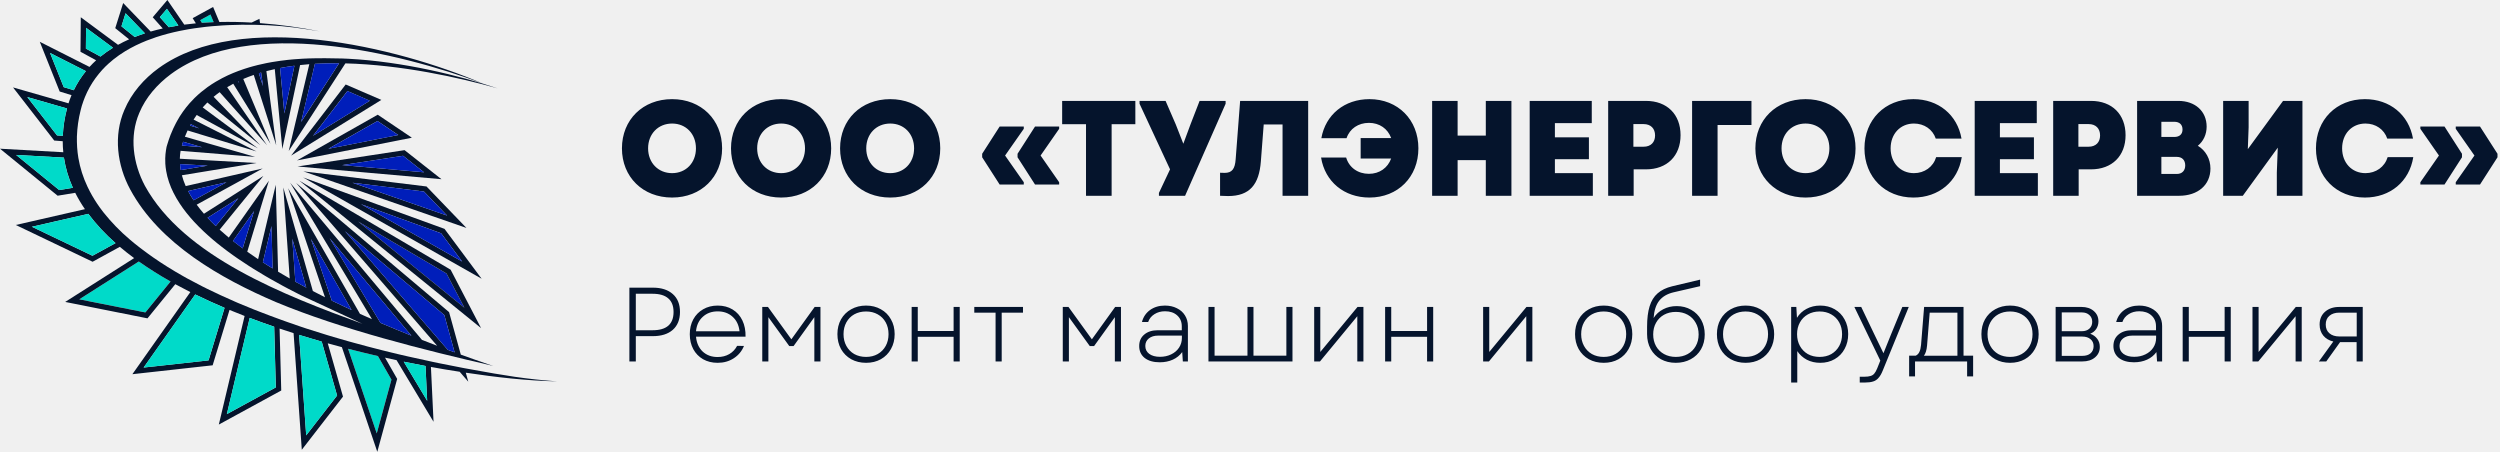
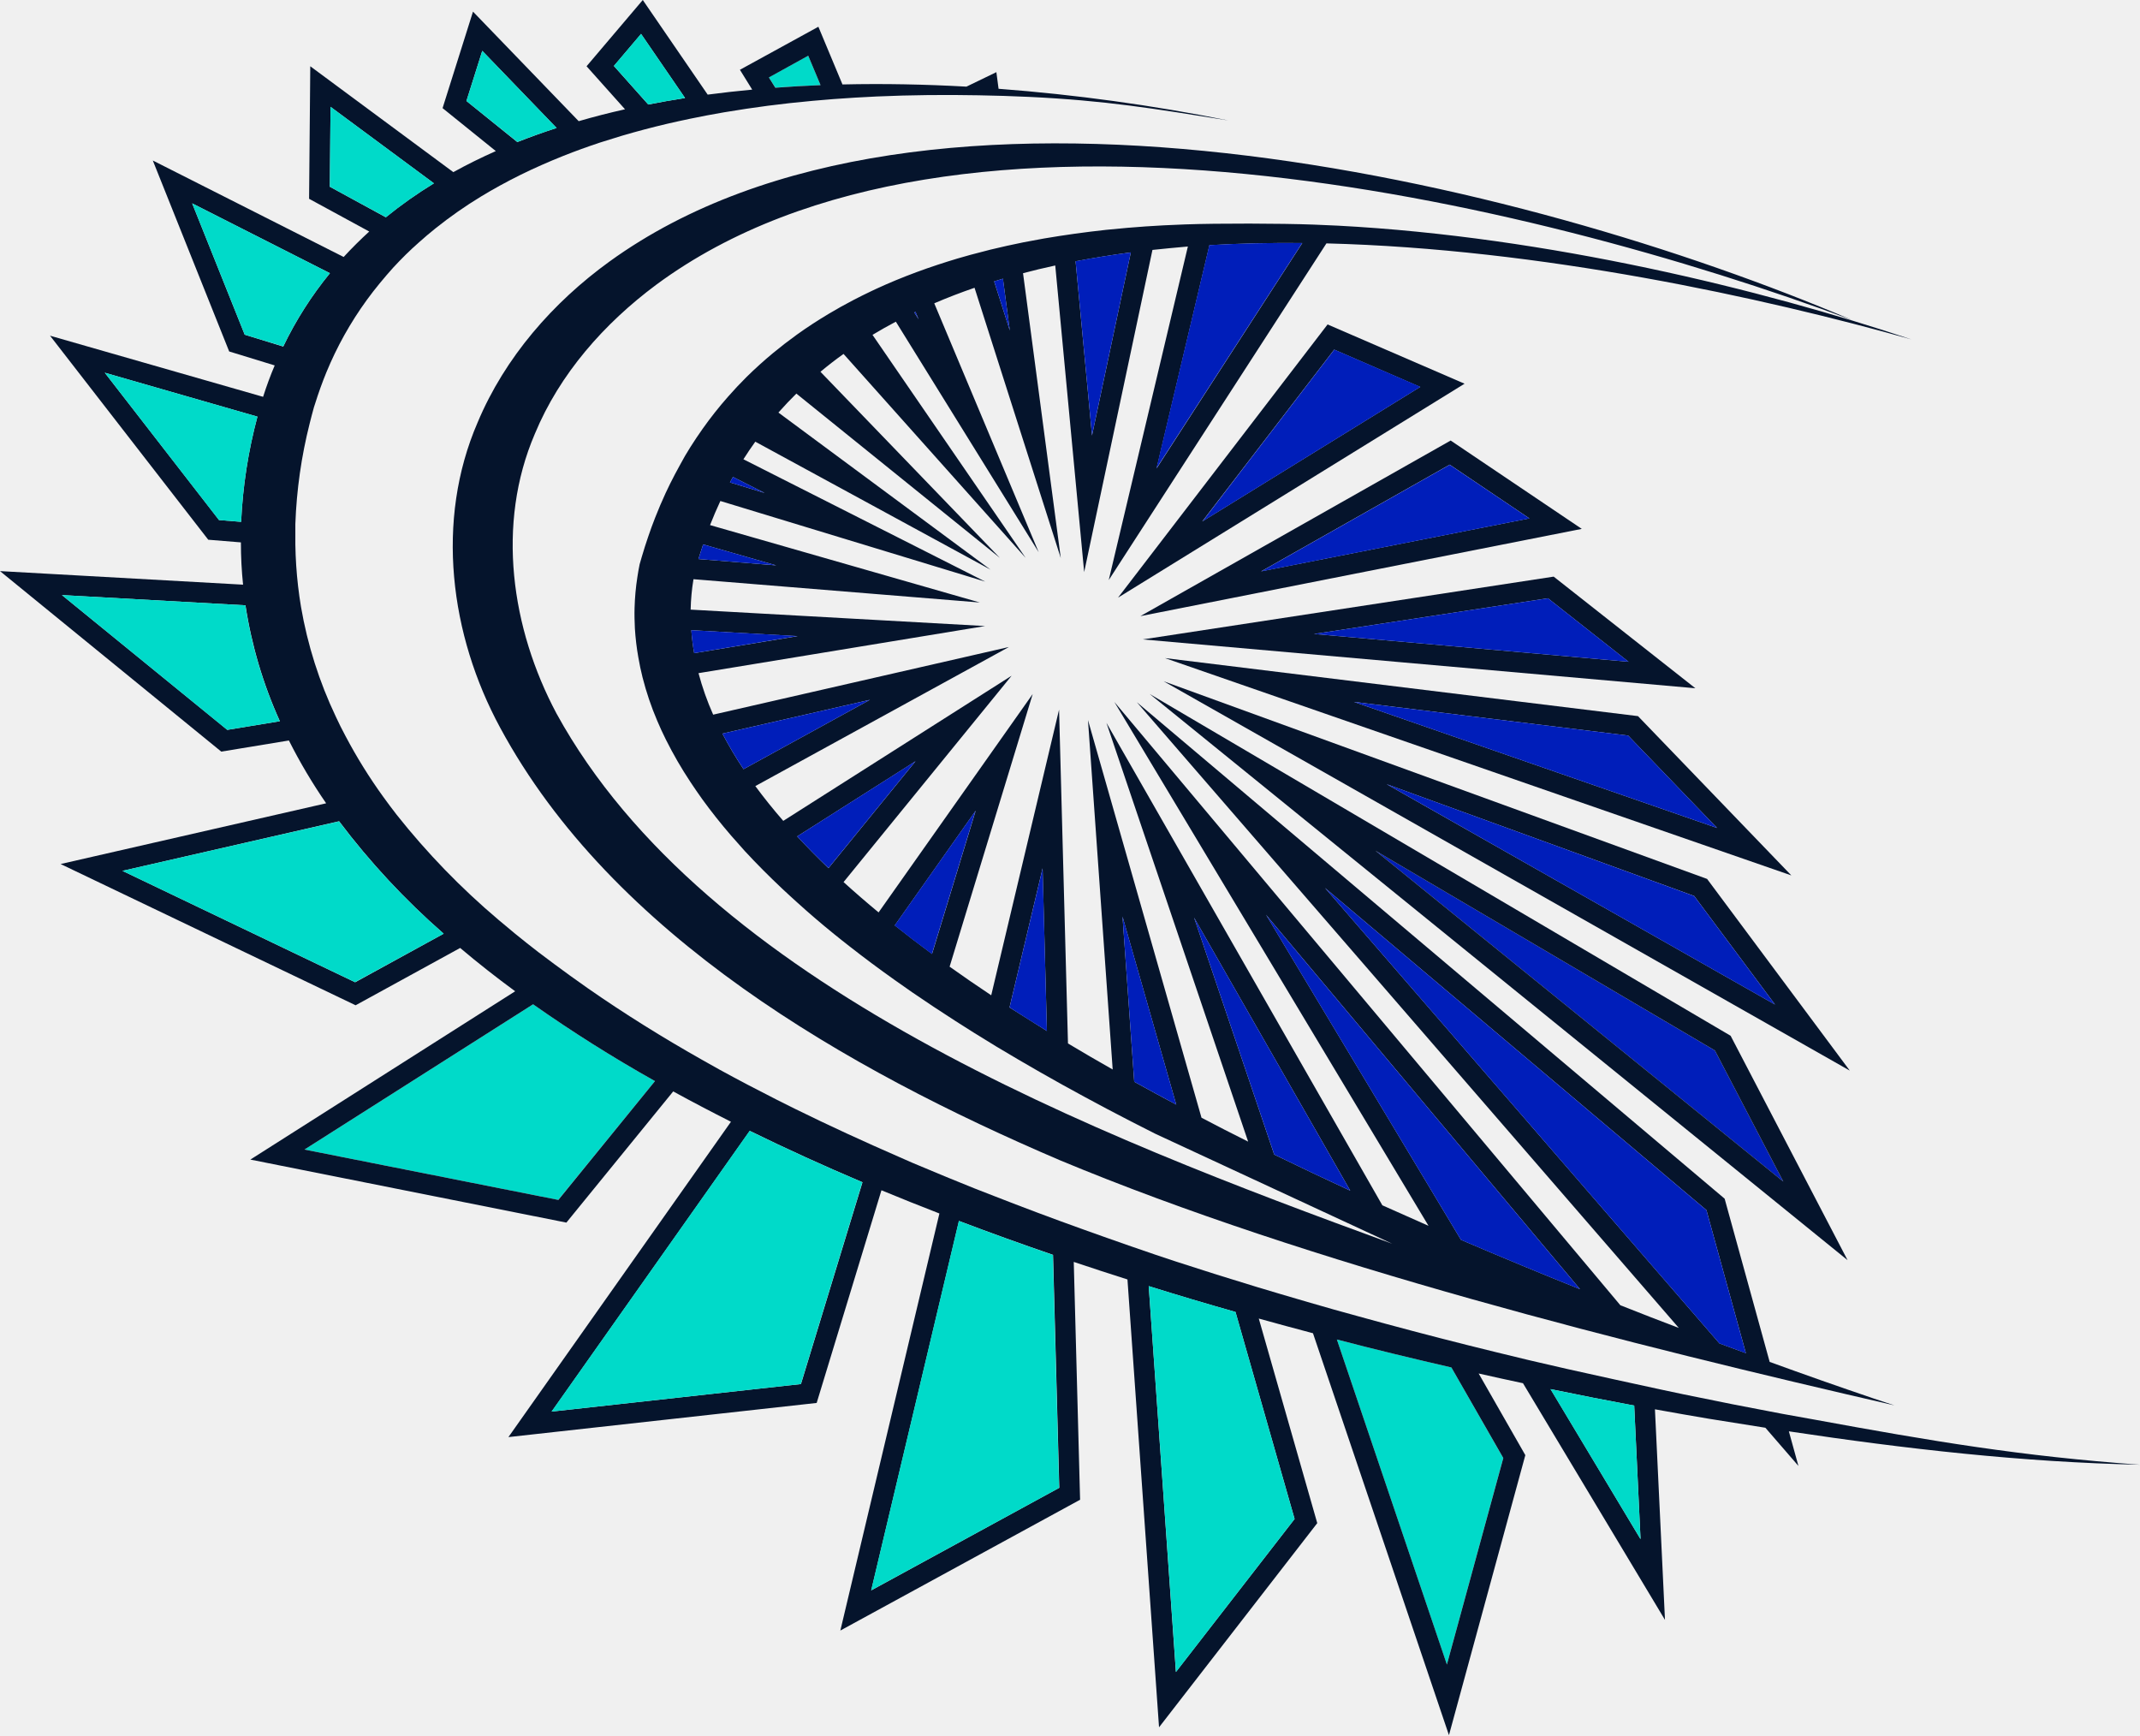
- <svg xmlns="http://www.w3.org/2000/svg" width="332" height="60" viewBox="0 0 332 60" fill="none">
-   <g clip-path="url(#clip0_8_144)">
+ <svg xmlns="http://www.w3.org/2000/svg" width="74" height="60" viewBox="0 0 74 60" fill="none">
+   <g clip-path="url(#clip0_208_912)">
    <path d="M46.227 46.318L50.032 57.558L51.981 50.417L50.188 47.285C48.907 46.99 47.582 46.669 46.227 46.318Z" fill="#00DAC9" />
    <path d="M10.529 39.75L19.302 41.492L22.648 37.383C21.198 36.57 19.792 35.683 18.434 34.727L10.529 39.75Z" fill="#00DAC9" />
    <path d="M28.373 2.944L27.948 1.927L26.588 2.674L26.81 3.028C27.331 2.992 27.852 2.964 28.373 2.944Z" fill="#00DAC9" />
    <path d="M62.758 49.091L61.634 48.889C60.491 48.675 59.351 48.45 58.214 48.214C57.976 48.164 57.732 48.112 57.492 48.061C56.395 47.825 55.301 47.585 54.208 47.341L53.245 47.119L52.86 47.03C52.477 46.939 52.095 46.846 51.713 46.752L50.756 46.515C49.487 46.197 48.224 45.863 46.966 45.515L46.133 45.285C45.519 45.111 44.907 44.933 44.297 44.752C44.026 44.672 43.756 44.593 43.486 44.51C42.544 44.225 41.605 43.93 40.671 43.625C40.426 43.545 40.182 43.463 39.938 43.381C39.33 43.174 38.723 42.963 38.118 42.748L37.398 42.491C36.384 42.127 35.375 41.749 34.372 41.356L33.701 41.095C33.05 40.834 32.402 40.568 31.756 40.294C31.683 40.263 31.61 40.233 31.536 40.202L31.102 40.011C29.884 39.48 28.674 38.925 27.48 38.337C27.265 38.231 27.05 38.123 26.836 38.015C26.184 37.685 25.538 37.346 24.898 36.996C24.687 36.88 24.477 36.762 24.268 36.642C22.916 35.878 21.596 35.057 20.322 34.17C20.113 34.024 19.904 33.876 19.698 33.726C19.341 33.467 18.984 33.203 18.627 32.932C18.352 32.72 18.082 32.506 17.817 32.29C17.62 32.128 17.425 31.965 17.232 31.802C15.943 30.712 14.766 29.497 13.719 28.176C13.56 27.971 13.404 27.764 13.254 27.555C12.769 26.884 12.332 26.181 11.946 25.449C11.827 25.231 11.72 25.009 11.615 24.786C11.04 23.578 10.634 22.299 10.408 20.982C10.368 20.746 10.335 20.507 10.307 20.267C10.252 19.794 10.221 19.314 10.213 18.827C10.213 18.591 10.213 18.355 10.213 18.118C10.255 16.944 10.421 15.776 10.71 14.636C10.757 14.449 10.805 14.263 10.858 14.074C10.871 14.033 10.885 13.994 10.897 13.956C11.013 13.584 11.143 13.224 11.286 12.874C11.378 12.652 11.475 12.435 11.577 12.222C11.995 11.357 12.515 10.544 13.127 9.801C13.283 9.612 13.44 9.427 13.602 9.248C13.88 8.948 14.173 8.657 14.478 8.389C14.666 8.221 14.859 8.056 15.058 7.897C15.558 7.497 16.083 7.13 16.63 6.797C16.849 6.664 17.074 6.534 17.301 6.41C17.765 6.155 18.245 5.919 18.74 5.701C18.985 5.593 19.233 5.488 19.485 5.388C19.896 5.225 20.316 5.073 20.743 4.931C20.994 4.853 21.248 4.774 21.503 4.695C22.016 4.544 22.537 4.406 23.067 4.281C23.33 4.219 23.596 4.163 23.864 4.106C24.25 4.026 24.641 3.951 25.035 3.884C25.294 3.84 25.554 3.799 25.814 3.76C26.309 3.686 26.807 3.621 27.309 3.566C27.571 3.538 27.834 3.512 28.098 3.487C28.585 3.442 29.073 3.405 29.563 3.376C29.815 3.361 30.067 3.348 30.319 3.336C31.497 3.284 32.674 3.273 33.835 3.295C34.421 3.305 35.001 3.323 35.577 3.35C38.228 3.476 39.857 3.748 42.478 4.165C39.854 3.638 37.199 3.272 34.53 3.07L34.454 2.495L33.419 2.996C32.01 2.917 30.565 2.887 29.132 2.92L28.299 0.925L25.586 2.413L26.011 3.099C25.495 3.147 24.981 3.205 24.471 3.272L22.227 0L20.283 2.291L21.613 3.779C21.071 3.9 20.537 4.037 20.011 4.19L16.356 0.402L15.304 3.739L17.145 5.224C16.64 5.448 16.15 5.69 15.675 5.952L10.729 2.291L10.688 6.874L12.768 8.006C12.46 8.287 12.165 8.58 11.883 8.886L5.284 5.55L7.925 12.153L9.499 12.636C9.351 12.983 9.217 13.346 9.098 13.722L1.73 11.608L7.201 18.663L8.33 18.755C8.33 19.249 8.355 19.737 8.405 20.217L0 19.748L7.652 25.99L9.99 25.605C10.369 26.358 10.799 27.083 11.278 27.777L2.096 29.877L12.297 34.761L15.912 32.779C16.518 33.292 17.152 33.791 17.814 34.277L8.657 40.097L19.585 42.276L23.279 37.74C23.933 38.098 24.599 38.447 25.276 38.789L17.581 49.693L28.24 48.512L30.48 41.158C31.144 41.433 31.812 41.701 32.484 41.961L29.059 56.382L37.349 51.859L37.13 43.635C37.75 43.844 38.369 44.046 38.987 44.242L40.079 59.728L45.55 52.668L43.528 45.594C44.157 45.769 44.782 45.938 45.402 46.102L50.104 60L52.745 50.317L51.131 47.494C51.651 47.612 52.162 47.723 52.664 47.83L57.574 56.014L57.227 48.732C57.874 48.85 58.494 48.958 59.082 49.057C59.736 49.163 60.391 49.267 61.046 49.37L62.188 50.689L61.858 49.494C65.882 50.099 69.933 50.563 74 50.648C69.889 50.355 66.811 49.834 62.758 49.091ZM27.948 1.927L28.374 2.944C27.852 2.964 27.331 2.994 26.81 3.033L26.588 2.678L27.948 1.927ZM21.228 2.281L22.168 1.173L23.689 3.39C23.261 3.456 22.837 3.531 22.417 3.615L21.228 2.281ZM16.129 3.492L16.676 1.758L19.247 4.425C18.784 4.575 18.332 4.738 17.889 4.913L16.129 3.492ZM11.405 6.457L11.43 3.694L15.005 6.339C14.425 6.693 13.868 7.085 13.34 7.513L11.405 6.457ZM8.462 11.573L6.645 7.032L11.408 9.447C10.771 10.227 10.229 11.078 9.794 11.984L8.462 11.573ZM8.343 18.045L7.575 17.983L3.623 12.888L8.902 14.407C8.584 15.596 8.395 16.816 8.338 18.045H8.343ZM7.86 25.238L2.141 20.577L8.489 20.931C8.701 22.315 9.101 23.663 9.678 24.939L7.86 25.238ZM12.281 33.966L4.234 30.113L11.726 28.398C12.793 29.814 14.005 31.117 15.342 32.286L12.281 33.966ZM19.307 41.492L10.529 39.75L18.434 34.727C19.793 35.683 21.199 36.57 22.649 37.383L19.307 41.492ZM27.697 47.859L19.076 48.811L25.927 39.104C27.197 39.726 28.5 40.319 29.825 40.881L27.697 47.859ZM30.127 54.993L33.161 42.218C34.24 42.628 35.327 43.019 36.414 43.391L36.63 51.446L30.127 54.993ZM44.767 52.524L40.662 57.816L39.722 44.472C40.728 44.787 41.729 45.085 42.723 45.366L44.767 52.524ZM51.983 50.417L50.033 57.558L46.228 46.318C47.584 46.672 48.908 46.99 50.188 47.285L51.983 50.417ZM53.618 48.034C54.628 48.243 55.595 48.432 56.51 48.603L56.729 53.222L53.618 48.034Z" fill="#05142C" />
    <path d="M39.722 44.472L40.664 57.816L44.765 52.524L42.723 45.366C41.728 45.083 40.728 44.785 39.722 44.472Z" fill="#00DAC9" />
    <path d="M53.613 48.034L56.729 53.222L56.51 48.603C55.59 48.432 54.623 48.243 53.613 48.034Z" fill="#00DAC9" />
    <path d="M11.408 9.447L6.645 7.032L8.462 11.573L9.794 11.978C10.23 11.074 10.771 10.225 11.408 9.447Z" fill="#00DAC9" />
    <path d="M2.141 20.577L7.855 25.238L9.674 24.939C9.096 23.663 8.696 22.315 8.484 20.931L2.141 20.577Z" fill="#00DAC9" />
    <path d="M15.005 6.339L11.43 3.694L11.405 6.457L13.346 7.513C13.872 7.085 14.427 6.693 15.005 6.339Z" fill="#00DAC9" />
    <path d="M3.623 12.888L7.57 17.983L8.338 18.045C8.395 16.816 8.584 15.596 8.902 14.407L3.623 12.888Z" fill="#00DAC9" />
-     <path d="M19.247 4.425L16.676 1.758L16.129 3.492L17.889 4.909C18.332 4.735 18.784 4.574 19.247 4.425Z" fill="#00DAC9" />
-     <path d="M33.156 42.218L30.122 54.993L36.624 51.45L36.409 43.395C35.322 43.019 34.235 42.63 33.156 42.218Z" fill="#00DAC9" />
+     <path d="M19.248 4.425L16.677 1.758L16.129 3.492L17.89 4.909C18.332 4.735 18.785 4.574 19.248 4.425Z" fill="#00DAC9" />
+     <path d="M33.156 42.218L30.123 54.993L36.624 51.45L36.409 43.395C35.322 43.019 34.235 42.63 33.156 42.218Z" fill="#00DAC9" />
    <path d="M11.724 28.402L4.234 30.113L12.276 33.962L15.342 32.286C14.004 31.118 12.792 29.817 11.724 28.402Z" fill="#00DAC9" />
    <path d="M23.688 3.388L22.167 1.17L21.227 2.279L22.416 3.612C22.837 3.53 23.261 3.455 23.688 3.388Z" fill="#00DAC9" />
-     <path d="M19.072 48.811L27.693 47.859L29.819 40.881C28.494 40.319 27.191 39.726 25.921 39.104L19.072 48.811Z" fill="#00DAC9" />
-     <path d="M61.666 40.86L59.299 36.325L47.562 29.416L61.666 40.86Z" fill="#001EBA" />
-     <path d="M45.907 11.219L38.66 20.666L50.643 13.268L45.907 11.219ZM46.135 12.09L49.108 13.38L41.574 18.03L46.135 12.09Z" fill="#05142C" />
-     <path d="M50.163 15.233L39.433 21.305L54.697 18.288L50.163 15.233ZM50.13 16.067L52.885 17.925L43.609 19.756L50.13 16.067Z" fill="#05142C" />
-     <path d="M53.725 19.939L39.515 22.11L58.625 23.799L53.725 19.939ZM53.526 20.687L56.314 22.883L45.438 21.922L53.526 20.687Z" fill="#05142C" />
+     <path d="M19.071 48.811L27.692 47.859L29.819 40.881C28.494 40.319 27.191 39.726 25.92 39.104L19.071 48.811Z" fill="#00DAC9" />
+     <path d="M61.666 40.86L59.3 36.325L47.562 29.416L61.666 40.86Z" fill="#001EBA" />
+     <path d="M45.907 11.219L38.661 20.666L50.644 13.268L45.907 11.219ZM46.135 12.09L49.109 13.38L41.574 18.03L46.135 12.09Z" fill="#05142C" />
+     <path d="M50.163 15.233L39.434 21.305L54.697 18.288L50.163 15.233ZM50.13 16.067L52.886 17.925L43.609 19.756L50.13 16.067Z" fill="#05142C" />
+     <path d="M53.725 19.939L39.516 22.11L58.625 23.799L53.725 19.939ZM53.527 20.687L56.314 22.883L45.438 21.922L53.527 20.687Z" fill="#05142C" />
    <path d="M61.944 30.271L56.641 24.763L40.284 22.756L61.944 30.271ZM59.375 28.63L46.816 24.27L56.301 25.435L59.375 28.63Z" fill="#05142C" />
-     <path d="M59.029 30.392L40.238 23.558L63.963 37.02L59.029 30.392ZM58.583 30.982L61.379 34.736L47.949 27.116L58.583 30.982Z" fill="#05142C" />
-     <path d="M63.887 43.575L59.844 35.816L39.758 23.999L63.887 43.575ZM61.666 40.859L47.562 29.416L59.299 36.324L61.666 40.859Z" fill="#05142C" />
-     <path d="M61.194 47.093L59.637 41.449L39.312 24.282L58.053 45.919C57.427 45.683 56.745 45.417 56.031 45.134L38.533 24.271L49.397 42.387C48.871 42.156 48.339 41.92 47.801 41.678L38.259 24.995L43.159 39.476C42.621 39.208 42.083 38.932 41.547 38.649L37.622 24.899L38.476 36.982C37.954 36.687 37.439 36.386 36.93 36.081L36.622 24.538L34.275 34.416C33.785 34.09 33.306 33.76 32.836 33.426L35.709 23.999L30.38 31.55C29.962 31.203 29.558 30.854 29.17 30.501L34.98 23.366L27.085 28.385C26.738 27.987 26.416 27.586 26.119 27.182L34.889 22.372L24.661 24.712C24.454 24.248 24.284 23.768 24.153 23.277L34.065 21.648L23.882 21.08C23.889 20.727 23.922 20.376 23.98 20.028L33.883 20.834L24.553 18.157C24.665 17.872 24.784 17.594 24.91 17.324L34.067 20.111L25.706 15.881C25.838 15.673 25.975 15.471 26.118 15.273L34.252 19.698L26.917 14.266C27.117 14.04 27.324 13.821 27.538 13.61L34.575 19.291L28.37 12.856C28.627 12.64 28.894 12.435 29.169 12.238L35.466 19.291L30.171 11.579C30.434 11.42 30.704 11.268 30.977 11.123L35.916 19.095L32.306 10.488C32.758 10.294 33.222 10.115 33.699 9.951L36.681 19.296L35.375 9.447C35.742 9.35 36.113 9.261 36.49 9.18L37.49 19.782L39.851 8.642C40.256 8.598 40.664 8.561 41.076 8.524L38.34 20.058L45.867 8.416C53.29 8.604 60.953 10.288 66.094 11.736C60.97 10.022 53.544 8.187 46.263 7.803C45.988 7.789 45.714 7.777 45.439 7.767C44.281 7.723 42.114 7.719 40.978 7.76C40.729 7.768 40.483 7.779 40.237 7.792C39.82 7.814 39.408 7.842 38.999 7.877C38.749 7.898 38.501 7.921 38.254 7.947C37.526 8.026 36.81 8.126 36.105 8.246C35.867 8.288 35.632 8.332 35.4 8.377C35.013 8.455 34.632 8.539 34.253 8.631C34.02 8.689 33.788 8.749 33.558 8.812C33.408 8.853 33.259 8.896 33.11 8.939C32.881 9.008 32.655 9.079 32.43 9.153C31.928 9.318 31.439 9.5 30.961 9.697C30.74 9.79 30.523 9.884 30.308 9.983C30.253 10.008 30.199 10.035 30.144 10.06C29.928 10.163 29.714 10.269 29.503 10.379C29.215 10.528 28.934 10.686 28.658 10.851C28.279 11.077 27.911 11.316 27.555 11.572C27.272 11.776 26.997 11.989 26.729 12.21C26.412 12.473 26.107 12.749 25.814 13.037C25.592 13.258 25.377 13.486 25.169 13.723C24.859 14.076 24.568 14.444 24.297 14.827C24.15 15.033 24.01 15.244 23.873 15.46C23.736 15.676 23.627 15.863 23.516 16.072C23.455 16.182 23.398 16.292 23.337 16.404C23.226 16.614 23.119 16.829 23.018 17.047C22.89 17.324 22.77 17.606 22.655 17.896C22.57 18.114 22.489 18.337 22.412 18.564C22.334 18.79 22.263 19.016 22.194 19.25C22.169 19.337 22.143 19.424 22.118 19.513C22.088 19.658 22.063 19.804 22.041 19.948C21.985 20.304 21.953 20.663 21.943 21.023C21.936 21.26 21.943 21.496 21.954 21.732C21.974 22.067 22.014 22.401 22.073 22.731C22.112 22.962 22.161 23.194 22.219 23.424C22.349 23.935 22.518 24.435 22.724 24.92C22.817 25.141 22.919 25.36 23.028 25.578C23.281 26.084 23.565 26.574 23.878 27.046C24.008 27.242 24.143 27.439 24.284 27.636C24.59 28.059 24.923 28.478 25.28 28.892C25.436 29.072 25.595 29.246 25.756 29.429C26.163 29.869 26.597 30.305 27.053 30.735C27.225 30.896 27.401 31.056 27.579 31.217C27.983 31.583 28.402 31.943 28.838 32.296C29.023 32.445 29.208 32.594 29.398 32.74C29.893 33.128 30.406 33.509 30.935 33.886C31.139 34.031 31.343 34.174 31.55 34.317C32.039 34.653 32.538 34.984 33.047 35.311C33.259 35.447 33.471 35.581 33.685 35.715C34.187 36.03 34.697 36.338 35.214 36.64C35.452 36.78 35.696 36.921 35.939 37.059C36.463 37.359 36.992 37.653 37.527 37.942C37.775 38.075 38.022 38.209 38.271 38.34C38.826 38.633 39.384 38.921 39.947 39.203L48.142 43.007C37.796 39.228 24.4 34.065 19.244 24.675C17.676 21.733 17.155 18.121 18.495 15.001C19.354 12.926 20.893 11.184 22.696 9.843C33.085 2.167 52.846 6.905 64.037 11.065C52.69 6.223 31.934 1.197 21.081 9.039C19.122 10.456 17.46 12.357 16.518 14.603C15.046 17.999 15.559 21.957 17.292 25.158C21.175 32.361 29.315 36.982 36.641 40.116C45.305 43.728 56.36 46.493 65.508 48.596L64.795 48.36C63.59 47.951 62.39 47.529 61.194 47.093ZM41.821 8.478C42.877 8.416 43.949 8.394 45.032 8.404L39.993 16.198L41.821 8.478ZM39.103 8.729L37.761 15.059L37.193 9.036C37.818 8.917 38.455 8.814 39.103 8.728V8.729ZM34.681 9.638L34.919 11.43L34.376 9.731C34.477 9.699 34.578 9.667 34.681 9.637V9.638ZM31.656 10.782L31.765 11.041L31.616 10.805L31.656 10.782ZM25.345 16.492L26.443 17.047L25.24 16.681C25.275 16.617 25.309 16.555 25.345 16.492ZM24.314 18.825L26.841 19.55L24.151 19.331C24.203 19.16 24.261 18.991 24.314 18.825ZM24.005 22.585C23.958 22.322 23.925 22.057 23.906 21.791L27.582 21.997L24.005 22.585ZM24.981 25.367L30.081 24.199L25.711 26.597C25.445 26.201 25.202 25.79 24.981 25.367ZM27.565 28.921L31.658 26.323L28.648 30.02C28.269 29.655 27.908 29.289 27.565 28.921ZM32.23 32.985C31.789 32.66 31.359 32.332 30.941 31.999L33.739 28.032L32.23 32.985ZM34.909 34.836L36.052 30.025L36.202 35.65C35.766 35.378 35.335 35.107 34.909 34.836ZM39.22 37.411L38.816 31.693L40.674 38.196C40.186 37.936 39.702 37.673 39.22 37.406V37.411ZM44.063 39.928L41.291 31.731L46.69 41.171C45.821 40.769 44.946 40.353 44.063 39.924V39.928ZM45.817 30.703L59.007 41.843L60.371 46.789L59.688 46.539L59.456 46.452L45.817 30.703ZM43.779 31.631L54.635 44.578C53.354 44.064 51.969 43.493 50.519 42.871L43.779 31.631Z" fill="#05142C" />
-     <path d="M58.583 30.984L47.95 27.116L61.379 34.738L58.583 30.984Z" fill="#001EBA" />
+     <path d="M59.03 30.392L40.239 23.558L63.964 37.02L59.03 30.392ZM58.584 30.982L61.38 34.736L47.949 27.116L58.584 30.982Z" fill="#05142C" />
+     <path d="M63.888 43.575L59.844 35.816L39.758 23.999L63.888 43.575ZM61.666 40.859L47.562 29.416L59.3 36.324L61.666 40.859Z" fill="#05142C" />
+     <path d="M61.194 47.093L59.637 41.449L39.312 24.282L58.053 45.919C57.427 45.683 56.745 45.417 56.031 45.134L38.533 24.271L49.397 42.387C48.872 42.156 48.34 41.92 47.801 41.678L38.26 24.995L43.16 39.476C42.621 39.208 42.084 38.932 41.547 38.649L37.622 24.899L38.476 36.982C37.954 36.687 37.439 36.386 36.93 36.081L36.622 24.538L34.276 34.416C33.785 34.09 33.306 33.76 32.837 33.426L35.71 23.999L30.381 31.55C29.962 31.203 29.558 30.854 29.17 30.501L34.981 23.366L27.085 28.385C26.739 27.987 26.417 27.586 26.119 27.182L34.889 22.372L24.661 24.712C24.454 24.248 24.285 23.768 24.154 23.277L34.065 21.648L23.882 21.08C23.89 20.727 23.922 20.376 23.98 20.028L33.883 20.834L24.553 18.157C24.665 17.872 24.784 17.594 24.91 17.324L34.067 20.111L25.707 15.881C25.839 15.673 25.976 15.471 26.118 15.273L34.252 19.698L26.917 14.266C27.117 14.04 27.324 13.821 27.538 13.61L34.575 19.291L28.371 12.856C28.628 12.64 28.894 12.435 29.169 12.238L35.466 19.291L30.171 11.579C30.434 11.42 30.704 11.268 30.978 11.123L35.917 19.095L32.306 10.488C32.758 10.294 33.222 10.115 33.699 9.951L36.681 19.296L35.376 9.447C35.742 9.35 36.113 9.261 36.49 9.18L37.49 19.782L39.851 8.642C40.256 8.598 40.664 8.561 41.076 8.524L38.34 20.058L45.867 8.416C53.29 8.604 60.954 10.288 66.094 11.736C60.97 10.022 53.544 8.187 46.264 7.803C45.988 7.789 45.714 7.777 45.439 7.767C44.281 7.723 42.115 7.719 40.978 7.76C40.729 7.768 40.483 7.779 40.237 7.792C39.821 7.814 39.408 7.842 38.999 7.877C38.749 7.898 38.501 7.921 38.254 7.947C37.526 8.026 36.81 8.126 36.105 8.246C35.867 8.288 35.632 8.332 35.4 8.377C35.014 8.455 34.632 8.539 34.254 8.631C34.02 8.689 33.789 8.749 33.558 8.812C33.408 8.853 33.259 8.896 33.111 8.939C32.881 9.008 32.655 9.079 32.43 9.153C31.928 9.318 31.439 9.5 30.962 9.697C30.74 9.79 30.523 9.884 30.309 9.983C30.253 10.008 30.199 10.035 30.145 10.06C29.928 10.163 29.714 10.269 29.503 10.379C29.216 10.528 28.934 10.686 28.658 10.851C28.28 11.077 27.911 11.316 27.555 11.572C27.272 11.776 26.997 11.989 26.729 12.21C26.412 12.473 26.107 12.749 25.814 13.037C25.592 13.258 25.377 13.486 25.17 13.723C24.859 14.076 24.568 14.444 24.297 14.827C24.151 15.033 24.01 15.244 23.873 15.46C23.737 15.676 23.627 15.863 23.517 16.072C23.455 16.182 23.398 16.292 23.337 16.404C23.227 16.614 23.119 16.829 23.018 17.047C22.89 17.324 22.77 17.606 22.656 17.896C22.57 18.114 22.489 18.337 22.412 18.564C22.334 18.79 22.263 19.016 22.194 19.25C22.169 19.337 22.143 19.424 22.118 19.513C22.088 19.658 22.063 19.804 22.041 19.948C21.985 20.304 21.953 20.663 21.943 21.023C21.936 21.26 21.943 21.496 21.954 21.732C21.975 22.067 22.014 22.401 22.073 22.731C22.113 22.962 22.161 23.194 22.219 23.424C22.349 23.935 22.518 24.435 22.725 24.92C22.817 25.141 22.92 25.36 23.028 25.578C23.281 26.084 23.565 26.574 23.878 27.046C24.008 27.242 24.143 27.439 24.284 27.636C24.591 28.059 24.923 28.478 25.28 28.892C25.436 29.072 25.596 29.246 25.756 29.429C26.163 29.869 26.597 30.305 27.054 30.735C27.225 30.896 27.401 31.056 27.579 31.217C27.983 31.583 28.403 31.943 28.839 32.296C29.023 32.445 29.209 32.594 29.398 32.74C29.893 33.128 30.406 33.509 30.936 33.886C31.139 34.031 31.343 34.174 31.55 34.317C32.039 34.653 32.539 34.984 33.048 35.311C33.259 35.447 33.471 35.581 33.685 35.715C34.187 36.03 34.697 36.338 35.215 36.64C35.452 36.78 35.696 36.921 35.939 37.059C36.463 37.359 36.992 37.653 37.528 37.942C37.775 38.075 38.022 38.209 38.271 38.34C38.826 38.633 39.385 38.921 39.947 39.203L48.143 43.007C37.796 39.228 24.4 34.065 19.245 24.675C17.676 21.733 17.155 18.121 18.495 15.001C19.354 12.926 20.893 11.184 22.696 9.843C33.086 2.167 52.846 6.905 64.037 11.065C52.691 6.223 31.934 1.197 21.082 9.039C19.122 10.456 17.46 12.357 16.518 14.603C15.046 17.999 15.56 21.957 17.293 25.158C21.176 32.361 29.315 36.982 36.641 40.116C45.305 43.728 56.361 46.493 65.509 48.596L64.795 48.36C63.591 47.951 62.39 47.529 61.194 47.093ZM41.822 8.478C42.878 8.416 43.949 8.394 45.033 8.404L39.994 16.198L41.822 8.478ZM39.103 8.729L37.761 15.059L37.193 9.036C37.818 8.917 38.455 8.814 39.103 8.728V8.729ZM34.681 9.638L34.919 11.43L34.377 9.731C34.478 9.699 34.579 9.667 34.681 9.637V9.638ZM31.657 10.782L31.765 11.041L31.616 10.805L31.657 10.782ZM25.345 16.492L26.443 17.047L25.241 16.681C25.275 16.617 25.309 16.555 25.345 16.492ZM24.314 18.825L26.841 19.55L24.151 19.331C24.203 19.16 24.262 18.991 24.314 18.825ZM24.005 22.585C23.958 22.322 23.925 22.057 23.906 21.791L27.582 21.997L24.005 22.585ZM24.981 25.367L30.081 24.199L25.711 26.597C25.446 26.201 25.202 25.79 24.981 25.367ZM27.566 28.921L31.658 26.323L28.648 30.02C28.269 29.655 27.908 29.289 27.566 28.921ZM32.23 32.985C31.789 32.66 31.359 32.332 30.941 31.999L33.739 28.032L32.23 32.985ZM34.909 34.836L36.052 30.025L36.202 35.65C35.766 35.378 35.335 35.107 34.909 34.836ZM39.221 37.411L38.816 31.693L40.674 38.196C40.186 37.936 39.702 37.673 39.221 37.406V37.411ZM44.063 39.928L41.291 31.731L46.691 41.171C45.822 40.769 44.946 40.353 44.063 39.924V39.928ZM45.818 30.703L59.007 41.843L60.371 46.789L59.688 46.539L59.456 46.452L45.818 30.703ZM43.779 31.631L54.635 44.578C53.354 44.064 51.97 43.493 50.519 42.871L43.779 31.631Z" fill="#05142C" />
+     <path d="M58.584 30.984L47.95 27.116L61.38 34.738L58.584 30.984Z" fill="#001EBA" />
    <path d="M30.936 32.002C31.353 32.335 31.783 32.664 32.225 32.988L33.734 28.036L30.936 32.002Z" fill="#001EBA" />
-     <path d="M24.981 25.367C25.202 25.79 25.445 26.201 25.711 26.597L30.081 24.199L24.981 25.367Z" fill="#001EBA" />
-     <path d="M34.909 34.836C35.335 35.11 35.766 35.382 36.202 35.65L36.052 30.025L34.909 34.836Z" fill="#001EBA" />
+     <path d="M24.981 25.367C25.202 25.79 25.446 26.201 25.712 26.597L30.081 24.199L24.981 25.367Z" fill="#001EBA" />
+     <path d="M34.91 34.836C35.335 35.11 35.766 35.382 36.202 35.65L36.053 30.025L34.91 34.836Z" fill="#001EBA" />
    <path d="M27.565 28.921C27.908 29.289 28.269 29.654 28.648 30.016L31.658 26.32L27.565 28.921Z" fill="#001EBA" />
-     <path d="M50.13 16.071L43.61 19.759L52.885 17.927L50.13 16.071Z" fill="#001EBA" />
-     <path d="M39.22 37.406C39.702 37.673 40.187 37.936 40.674 38.196L38.816 31.688L39.22 37.406Z" fill="#001EBA" />
+     <path d="M50.13 16.071L43.61 19.759L52.886 17.927L50.13 16.071Z" fill="#001EBA" />
+     <path d="M39.221 37.406C39.703 37.673 40.187 37.936 40.674 38.196L38.816 31.688L39.221 37.406Z" fill="#001EBA" />
    <path d="M59.375 28.63L56.301 25.435L46.816 24.271L59.375 28.63Z" fill="#001EBA" />
-     <path d="M53.526 20.687L45.438 21.922L56.314 22.883L53.526 20.687Z" fill="#001EBA" />
+     <path d="M53.527 20.687L45.438 21.922L56.315 22.883L53.527 20.687Z" fill="#001EBA" />
    <path d="M44.063 39.924C44.943 40.353 45.819 40.769 46.69 41.171L41.291 31.731L44.063 39.924Z" fill="#001EBA" />
    <path d="M46.14 12.088L41.584 18.027L49.118 13.377L46.14 12.088Z" fill="#001EBA" />
    <path d="M45.029 8.403C43.949 8.393 42.877 8.415 41.818 8.476L39.986 16.198L45.029 8.403Z" fill="#001EBA" />
    <path d="M54.635 44.58L43.779 31.634L50.519 42.873C51.972 43.496 53.354 44.066 54.635 44.58Z" fill="#001EBA" />
    <path d="M59.688 46.541L60.371 46.792L59.007 41.845L45.817 30.703L59.456 46.454L59.688 46.541Z" fill="#001EBA" />
    <path d="M23.905 21.791C23.924 22.057 23.957 22.322 24.003 22.585L27.581 21.994L23.905 21.791Z" fill="#001EBA" />
    <path d="M39.103 8.728C38.456 8.812 37.819 8.914 37.193 9.033L37.761 15.055L39.103 8.728Z" fill="#001EBA" />
-     <path d="M24.314 18.825C24.258 18.991 24.203 19.16 24.151 19.331L26.841 19.55L24.314 18.825Z" fill="#001EBA" />
-     <path d="M25.345 16.492C25.309 16.555 25.275 16.617 25.24 16.681L26.443 17.047L25.345 16.492Z" fill="#001EBA" />
+     <path d="M24.314 18.825C24.258 18.991 24.204 19.16 24.151 19.331L26.841 19.55L24.314 18.825Z" fill="#001EBA" />
+     <path d="M25.345 16.492C25.31 16.555 25.275 16.617 25.241 16.681L26.443 17.047L25.345 16.492Z" fill="#001EBA" />
    <path d="M34.681 9.637C34.579 9.667 34.478 9.699 34.377 9.729L34.919 11.429L34.681 9.637Z" fill="#001EBA" />
-     <path d="M31.656 10.782L31.616 10.802L31.765 11.038L31.656 10.782Z" fill="#001EBA" />
-     <path d="M89.254 26.234C85.366 26.234 82.594 23.498 82.594 19.7C82.594 15.902 85.366 13.166 89.254 13.166C93.124 13.166 95.896 15.902 95.896 19.7C95.896 23.498 93.124 26.234 89.254 26.234ZM89.254 22.994C91.09 22.994 92.422 21.626 92.422 19.7C92.422 17.774 91.09 16.406 89.254 16.406C87.418 16.406 86.068 17.774 86.068 19.7C86.068 21.626 87.418 22.994 89.254 22.994ZM103.738 26.234C99.85 26.234 97.078 23.498 97.078 19.7C97.078 15.902 99.85 13.166 103.738 13.166C107.608 13.166 110.38 15.902 110.38 19.7C110.38 23.498 107.608 26.234 103.738 26.234ZM103.738 22.994C105.574 22.994 106.906 21.626 106.906 19.7C106.906 17.774 105.574 16.406 103.738 16.406C101.902 16.406 100.552 17.774 100.552 19.7C100.552 21.626 101.902 22.994 103.738 22.994ZM118.223 26.234C114.335 26.234 111.563 23.498 111.563 19.7C111.563 15.902 114.335 13.166 118.223 13.166C122.093 13.166 124.865 15.902 124.865 19.7C124.865 23.498 122.093 26.234 118.223 26.234ZM118.223 22.994C120.059 22.994 121.391 21.626 121.391 19.7C121.391 17.774 120.059 16.406 118.223 16.406C116.387 16.406 115.037 17.774 115.037 19.7C115.037 21.626 116.387 22.994 118.223 22.994ZM135.958 16.802V17.108L133.474 20.654L135.958 24.2V24.506H132.754L130.432 20.888V20.42L132.754 16.802H135.958ZM137.452 16.802H140.656V17.108L138.19 20.654L140.656 24.2V24.506H137.452L135.13 20.888V20.42L137.452 16.802ZM141.054 13.4H150.774V16.496H147.624V26H144.222V16.496H141.054V13.4ZM158.1 16.514L159.306 13.4H162.762V13.778L157.38 26H153.906V25.622L155.382 22.49L151.332 13.778V13.4H154.788L156.138 16.514L157.146 19.088L158.1 16.514ZM164.095 21.158L164.689 13.4H173.725V26H170.323V16.532H167.821L167.443 21.428C167.209 24.506 165.967 26.036 163.087 26.036C162.817 26.036 162.259 26.018 162.025 26V22.94C162.187 22.958 162.475 22.958 162.637 22.958C163.609 22.958 164.005 22.436 164.095 21.158ZM181.865 13.166C185.645 13.166 188.363 15.902 188.363 19.7C188.363 23.498 185.645 26.234 181.865 26.234C178.499 26.234 175.961 24.128 175.439 20.924H178.769C179.165 22.256 180.335 23.084 181.793 23.084C183.197 23.084 184.295 22.292 184.745 21.05H180.695V18.332H184.745C184.295 17.09 183.197 16.316 181.793 16.316C180.389 16.316 179.237 17.09 178.823 18.35H175.475C176.033 15.218 178.553 13.166 181.865 13.166ZM197.315 18.008V13.4H200.717V26H197.315V21.266H193.571V26H190.187V13.4H193.571V18.008H197.315ZM206.49 21.14V22.994H211.53V26H203.142V13.4H211.386V16.352H206.49V18.242H211.008V21.14H206.49ZM213.566 13.4H218.588C221.378 13.4 223.178 15.182 223.178 17.954C223.178 20.708 221.378 22.49 218.588 22.49H216.95V26H213.566V13.4ZM216.914 19.484H218.264C219.236 19.484 219.794 18.89 219.794 17.99C219.794 17.072 219.236 16.478 218.264 16.478H216.914V19.484ZM228.094 26H224.71V13.4H232.594V16.604H228.094V26ZM239.775 26.234C235.887 26.234 233.115 23.498 233.115 19.7C233.115 15.902 235.887 13.166 239.775 13.166C243.645 13.166 246.417 15.902 246.417 19.7C246.417 23.498 243.645 26.234 239.775 26.234ZM239.775 22.994C241.611 22.994 242.943 21.626 242.943 19.7C242.943 17.774 241.611 16.406 239.775 16.406C237.939 16.406 236.589 17.774 236.589 19.7C236.589 21.626 237.939 22.994 239.775 22.994ZM254.098 26.234C250.318 26.234 247.6 23.498 247.6 19.7C247.6 15.902 250.318 13.166 254.098 13.166C257.41 13.166 259.93 15.236 260.488 18.404H257.068C256.654 17.18 255.538 16.406 254.17 16.406C252.37 16.406 251.074 17.774 251.074 19.7C251.074 21.626 252.37 22.994 254.17 22.994C255.574 22.994 256.726 22.166 257.122 20.87H260.524C260.002 24.11 257.464 26.234 254.098 26.234ZM265.588 21.14V22.994H270.628V26H262.24V13.4H270.484V16.352H265.588V18.242H270.106V21.14H265.588ZM272.663 13.4H277.685C280.475 13.4 282.275 15.182 282.275 17.954C282.275 20.708 280.475 22.49 277.685 22.49H276.047V26H272.663V13.4ZM276.011 19.484H277.361C278.333 19.484 278.891 18.89 278.891 17.99C278.891 17.072 278.333 16.478 277.361 16.478H276.011V19.484ZM291.872 19.358C292.916 19.988 293.546 21.104 293.546 22.382C293.546 24.542 291.908 26 289.37 26H283.808V13.4H289.28C291.512 13.4 293.042 14.768 293.042 16.82C293.042 17.846 292.61 18.764 291.872 19.358ZM288.74 16.172H287.03V18.188H288.74C289.442 18.188 289.838 17.828 289.838 17.198C289.838 16.55 289.442 16.172 288.74 16.172ZM287.03 23.102H289.082C289.784 23.102 290.198 22.652 290.198 21.968C290.198 21.266 289.784 20.834 289.082 20.834H287.03V23.102ZM298.51 19.808L303.19 13.4H305.764V26H302.362V22.922L302.488 19.61L297.844 26H295.234V13.4H298.618V16.91L298.51 19.808ZM314.057 26.234C310.277 26.234 307.559 23.498 307.559 19.7C307.559 15.902 310.277 13.166 314.057 13.166C317.369 13.166 319.889 15.236 320.447 18.404H317.027C316.613 17.18 315.497 16.406 314.129 16.406C312.329 16.406 311.033 17.774 311.033 19.7C311.033 21.626 312.329 22.994 314.129 22.994C315.533 22.994 316.685 22.166 317.081 20.87H320.483C319.961 24.11 317.423 26.234 314.057 26.234ZM324.629 16.802L326.951 20.42V20.888L324.629 24.506H321.425V24.2L323.891 20.654L321.425 17.108V16.802H324.629ZM326.123 16.802H329.345L331.667 20.42V20.888L329.345 24.506H326.123V24.2L328.607 20.654L326.123 17.108V16.802Z" fill="#05142C" />
-     <path d="M83.582 38.2H86.69C87.829 38.2 88.715 38.485 89.35 39.054C89.985 39.614 90.302 40.403 90.302 41.42C90.302 42.437 89.985 43.231 89.35 43.8C88.715 44.36 87.829 44.64 86.69 44.64H84.436V48H83.582V38.2ZM86.676 43.856C87.591 43.856 88.281 43.655 88.748 43.254C89.215 42.843 89.448 42.237 89.448 41.434C89.448 40.631 89.215 40.029 88.748 39.628C88.281 39.217 87.591 39.012 86.676 39.012H84.436V43.856H86.676ZM95.299 48.182C94.571 48.182 93.927 48.023 93.367 47.706C92.807 47.379 92.373 46.931 92.065 46.362C91.757 45.783 91.603 45.121 91.603 44.374C91.603 43.637 91.757 42.983 92.065 42.414C92.382 41.835 92.821 41.387 93.381 41.07C93.941 40.743 94.585 40.58 95.313 40.58C96.06 40.58 96.718 40.753 97.287 41.098C97.856 41.443 98.29 41.929 98.589 42.554C98.888 43.179 99.028 43.898 99.009 44.71H92.429C92.504 45.531 92.798 46.189 93.311 46.684C93.834 47.169 94.496 47.412 95.299 47.412C95.887 47.412 96.405 47.281 96.853 47.02C97.301 46.759 97.646 46.395 97.889 45.928L98.799 45.942C98.519 46.633 98.066 47.179 97.441 47.58C96.825 47.981 96.111 48.182 95.299 48.182ZM98.211 43.996C98.118 43.175 97.81 42.531 97.287 42.064C96.764 41.588 96.106 41.35 95.313 41.35C94.51 41.35 93.848 41.593 93.325 42.078C92.802 42.554 92.504 43.193 92.429 43.996H98.211ZM101.229 40.762H101.985L105.093 45.06L108.187 40.762H108.957V48H108.145V42.12L105.387 45.956H104.813L102.041 42.12V48H101.229V40.762ZM115.016 48.182C114.279 48.182 113.621 48.023 113.042 47.706C112.464 47.379 112.011 46.927 111.684 46.348C111.367 45.769 111.208 45.111 111.208 44.374C111.208 43.637 111.367 42.983 111.684 42.414C112.011 41.835 112.464 41.387 113.042 41.07C113.621 40.743 114.279 40.58 115.016 40.58C115.754 40.58 116.407 40.743 116.976 41.07C117.555 41.387 118.003 41.835 118.32 42.414C118.647 42.983 118.81 43.637 118.81 44.374C118.81 45.111 118.647 45.769 118.32 46.348C118.003 46.927 117.555 47.379 116.976 47.706C116.407 48.023 115.754 48.182 115.016 48.182ZM112.02 44.374C112.02 44.962 112.146 45.485 112.398 45.942C112.65 46.399 113 46.759 113.448 47.02C113.906 47.272 114.428 47.398 115.016 47.398C115.595 47.398 116.108 47.272 116.556 47.02C117.014 46.759 117.368 46.399 117.62 45.942C117.872 45.485 117.998 44.962 117.998 44.374C117.998 43.786 117.872 43.263 117.62 42.806C117.368 42.349 117.014 41.994 116.556 41.742C116.108 41.49 115.595 41.364 115.016 41.364C114.428 41.364 113.906 41.49 113.448 41.742C113 41.994 112.65 42.349 112.398 42.806C112.146 43.263 112.02 43.786 112.02 44.374ZM126.639 44.724H121.879V48H121.067V40.762H121.879V43.954H126.639V40.762H127.451V48H126.639V44.724ZM132.213 41.518H129.385V40.762H135.853V41.518H133.025V48H132.213V41.518ZM141.137 40.762H141.893L145.001 45.06L148.095 40.762H148.865V48H148.053V42.12L145.295 45.956H144.721L141.949 42.12V48H141.137V40.762ZM154.015 48.112C153.175 48.112 152.507 47.921 152.013 47.538C151.527 47.146 151.285 46.619 151.285 45.956C151.285 45.312 151.509 44.803 151.957 44.43C152.405 44.047 153.002 43.856 153.749 43.856H156.941V43.338C156.941 42.731 156.735 42.246 156.325 41.882C155.923 41.518 155.387 41.336 154.715 41.336C154.173 41.336 153.702 41.467 153.301 41.728C152.899 41.98 152.624 42.325 152.475 42.764H151.649C151.826 42.092 152.185 41.56 152.727 41.168C153.277 40.776 153.935 40.58 154.701 40.58C155.298 40.58 155.825 40.697 156.283 40.93C156.749 41.154 157.109 41.471 157.361 41.882C157.622 42.293 157.753 42.764 157.753 43.296V48H157.081L156.997 46.754C156.679 47.193 156.264 47.529 155.751 47.762C155.237 47.995 154.659 48.112 154.015 48.112ZM152.097 45.942C152.097 46.381 152.269 46.731 152.615 46.992C152.969 47.253 153.445 47.384 154.043 47.384C154.593 47.384 155.088 47.277 155.527 47.062C155.975 46.847 156.325 46.549 156.577 46.166C156.829 45.783 156.955 45.354 156.955 44.878V44.57H153.777C153.282 44.57 152.876 44.696 152.559 44.948C152.251 45.2 152.097 45.531 152.097 45.942ZM160.483 40.762H161.295V47.23H165.663V40.762H166.461V47.23H170.829V40.762H171.641V48H160.483V40.762ZM174.524 40.762H175.336V46.74L180.278 40.762H181.062V48H180.25V41.994L175.294 48H174.524V40.762ZM189.516 44.724H184.756V48H183.944V40.762H184.756V43.954H189.516V40.762H190.328V48H189.516V44.724ZM196.96 40.762H197.772V46.74L202.714 40.762H203.498V48H202.686V41.994L197.73 48H196.96V40.762ZM212.975 48.182C212.238 48.182 211.58 48.023 211.001 47.706C210.423 47.379 209.97 46.927 209.643 46.348C209.326 45.769 209.167 45.111 209.167 44.374C209.167 43.637 209.326 42.983 209.643 42.414C209.97 41.835 210.423 41.387 211.001 41.07C211.58 40.743 212.238 40.58 212.975 40.58C213.713 40.58 214.366 40.743 214.935 41.07C215.514 41.387 215.962 41.835 216.279 42.414C216.606 42.983 216.769 43.637 216.769 44.374C216.769 45.111 216.606 45.769 216.279 46.348C215.962 46.927 215.514 47.379 214.935 47.706C214.366 48.023 213.713 48.182 212.975 48.182ZM209.979 44.374C209.979 44.962 210.105 45.485 210.357 45.942C210.609 46.399 210.959 46.759 211.407 47.02C211.865 47.272 212.387 47.398 212.975 47.398C213.554 47.398 214.067 47.272 214.515 47.02C214.973 46.759 215.327 46.399 215.579 45.942C215.831 45.485 215.957 44.962 215.957 44.374C215.957 43.786 215.831 43.263 215.579 42.806C215.327 42.349 214.973 41.994 214.515 41.742C214.067 41.49 213.554 41.364 212.975 41.364C212.387 41.364 211.865 41.49 211.407 41.742C210.959 41.994 210.609 42.349 210.357 42.806C210.105 43.263 209.979 43.786 209.979 44.374ZM222.54 48.182C221.803 48.182 221.145 48.023 220.566 47.706C219.987 47.379 219.535 46.927 219.208 46.348C218.891 45.769 218.732 45.111 218.732 44.374V43.408C218.732 42.307 218.844 41.397 219.068 40.678C219.292 39.95 219.647 39.376 220.132 38.956C220.617 38.527 221.261 38.214 222.064 38.018L225.774 37.136V38.004L222.26 38.816C221.42 39.012 220.781 39.385 220.342 39.936C219.913 40.487 219.665 41.252 219.6 42.232C219.917 41.728 220.342 41.341 220.874 41.07C221.406 40.79 222.003 40.65 222.666 40.65C223.385 40.65 224.024 40.813 224.584 41.14C225.153 41.457 225.597 41.901 225.914 42.47C226.231 43.039 226.39 43.688 226.39 44.416C226.39 45.144 226.227 45.797 225.9 46.376C225.573 46.945 225.116 47.389 224.528 47.706C223.949 48.023 223.287 48.182 222.54 48.182ZM219.544 44.416C219.544 44.995 219.67 45.513 219.922 45.97C220.174 46.418 220.529 46.768 220.986 47.02C221.443 47.272 221.966 47.398 222.554 47.398C223.142 47.398 223.665 47.272 224.122 47.02C224.579 46.768 224.934 46.418 225.186 45.97C225.447 45.513 225.578 44.995 225.578 44.416C225.578 43.828 225.447 43.31 225.186 42.862C224.934 42.405 224.579 42.05 224.122 41.798C223.665 41.546 223.142 41.42 222.554 41.42C221.966 41.42 221.443 41.546 220.986 41.798C220.529 42.05 220.174 42.405 219.922 42.862C219.67 43.31 219.544 43.828 219.544 44.416ZM231.815 48.182C231.078 48.182 230.42 48.023 229.841 47.706C229.263 47.379 228.81 46.927 228.483 46.348C228.166 45.769 228.007 45.111 228.007 44.374C228.007 43.637 228.166 42.983 228.483 42.414C228.81 41.835 229.263 41.387 229.841 41.07C230.42 40.743 231.078 40.58 231.815 40.58C232.553 40.58 233.206 40.743 233.775 41.07C234.354 41.387 234.802 41.835 235.119 42.414C235.446 42.983 235.609 43.637 235.609 44.374C235.609 45.111 235.446 45.769 235.119 46.348C234.802 46.927 234.354 47.379 233.775 47.706C233.206 48.023 232.553 48.182 231.815 48.182ZM228.819 44.374C228.819 44.962 228.945 45.485 229.197 45.942C229.449 46.399 229.799 46.759 230.247 47.02C230.705 47.272 231.227 47.398 231.815 47.398C232.394 47.398 232.907 47.272 233.355 47.02C233.813 46.759 234.167 46.399 234.419 45.942C234.671 45.485 234.797 44.962 234.797 44.374C234.797 43.786 234.671 43.263 234.419 42.806C234.167 42.349 233.813 41.994 233.355 41.742C232.907 41.49 232.394 41.364 231.815 41.364C231.227 41.364 230.705 41.49 230.247 41.742C229.799 41.994 229.449 42.349 229.197 42.806C228.945 43.263 228.819 43.786 228.819 44.374ZM241.73 48.182C241.076 48.182 240.484 48.047 239.952 47.776C239.429 47.496 239.004 47.113 238.678 46.628V50.8H237.866V40.762H238.552L238.636 42.204C238.953 41.691 239.378 41.294 239.91 41.014C240.451 40.725 241.058 40.58 241.73 40.58C242.448 40.58 243.088 40.743 243.648 41.07C244.217 41.397 244.656 41.849 244.964 42.428C245.281 42.997 245.44 43.646 245.44 44.374C245.44 45.102 245.281 45.755 244.964 46.334C244.656 46.913 244.217 47.365 243.648 47.692C243.088 48.019 242.448 48.182 241.73 48.182ZM238.65 44.374C238.65 44.962 238.776 45.485 239.028 45.942C239.28 46.399 239.63 46.759 240.078 47.02C240.535 47.272 241.058 47.398 241.646 47.398C242.234 47.398 242.752 47.272 243.2 47.02C243.648 46.759 243.998 46.399 244.25 45.942C244.502 45.485 244.628 44.962 244.628 44.374C244.628 43.795 244.502 43.277 244.25 42.82C243.998 42.363 243.648 42.008 243.2 41.756C242.752 41.495 242.234 41.364 241.646 41.364C241.058 41.364 240.535 41.495 240.078 41.756C239.63 42.008 239.28 42.363 239.028 42.82C238.776 43.277 238.65 43.795 238.65 44.374ZM246.974 50.03H247.576C247.931 50.03 248.206 49.997 248.402 49.932C248.608 49.876 248.776 49.769 248.906 49.61C249.037 49.461 249.168 49.227 249.298 48.91L249.704 47.888L246.26 40.762H247.17L248.878 44.332L250.124 46.908L251.16 44.332L252.63 40.762H253.484L250.026 49.218C249.858 49.638 249.672 49.96 249.466 50.184C249.27 50.417 249.032 50.576 248.752 50.66C248.472 50.753 248.108 50.8 247.66 50.8H246.974V50.03ZM253.533 47.23H254.415C254.63 47.127 254.789 46.964 254.891 46.74C255.003 46.516 255.078 46.203 255.115 45.802L255.521 40.762H260.757V47.23H262.031V49.988H261.233V48H254.317V49.988H253.533V47.23ZM259.945 47.244V41.518H256.263L255.913 45.9C255.857 46.507 255.717 46.955 255.493 47.244H259.945ZM266.938 48.182C266.201 48.182 265.543 48.023 264.964 47.706C264.386 47.379 263.933 46.927 263.606 46.348C263.289 45.769 263.13 45.111 263.13 44.374C263.13 43.637 263.289 42.983 263.606 42.414C263.933 41.835 264.386 41.387 264.964 41.07C265.543 40.743 266.201 40.58 266.938 40.58C267.676 40.58 268.329 40.743 268.898 41.07C269.477 41.387 269.925 41.835 270.242 42.414C270.569 42.983 270.732 43.637 270.732 44.374C270.732 45.111 270.569 45.769 270.242 46.348C269.925 46.927 269.477 47.379 268.898 47.706C268.329 48.023 267.676 48.182 266.938 48.182ZM263.942 44.374C263.942 44.962 264.068 45.485 264.32 45.942C264.572 46.399 264.922 46.759 265.37 47.02C265.828 47.272 266.35 47.398 266.938 47.398C267.517 47.398 268.03 47.272 268.478 47.02C268.936 46.759 269.29 46.399 269.542 45.942C269.794 45.485 269.92 44.962 269.92 44.374C269.92 43.786 269.794 43.263 269.542 42.806C269.29 42.349 268.936 41.994 268.478 41.742C268.03 41.49 267.517 41.364 266.938 41.364C266.35 41.364 265.828 41.49 265.37 41.742C264.922 41.994 264.572 42.349 264.32 42.806C264.068 43.263 263.942 43.786 263.942 44.374ZM272.989 40.762H276.419C277.091 40.762 277.632 40.939 278.043 41.294C278.463 41.649 278.673 42.111 278.673 42.68C278.673 43.053 278.575 43.389 278.379 43.688C278.183 43.977 277.917 44.187 277.581 44.318C277.982 44.467 278.295 44.696 278.519 45.004C278.743 45.303 278.855 45.657 278.855 46.068C278.855 46.647 278.64 47.113 278.211 47.468C277.791 47.823 277.231 48 276.531 48H272.989V40.762ZM276.531 47.258C276.998 47.258 277.362 47.146 277.623 46.922C277.894 46.689 278.029 46.371 278.029 45.97C278.029 45.578 277.894 45.27 277.623 45.046C277.352 44.813 276.988 44.696 276.531 44.696H273.801V47.258H276.531ZM276.489 43.982C276.89 43.982 277.217 43.87 277.469 43.646C277.721 43.413 277.847 43.109 277.847 42.736C277.847 42.363 277.721 42.064 277.469 41.84C277.217 41.607 276.89 41.49 276.489 41.49H273.801V43.982H276.489ZM283.392 48.112C282.552 48.112 281.884 47.921 281.39 47.538C280.904 47.146 280.662 46.619 280.662 45.956C280.662 45.312 280.886 44.803 281.334 44.43C281.782 44.047 282.379 43.856 283.126 43.856H286.318V43.338C286.318 42.731 286.112 42.246 285.702 41.882C285.3 41.518 284.764 41.336 284.092 41.336C283.55 41.336 283.079 41.467 282.678 41.728C282.276 41.98 282.001 42.325 281.852 42.764H281.026C281.203 42.092 281.562 41.56 282.104 41.168C282.654 40.776 283.312 40.58 284.078 40.58C284.675 40.58 285.202 40.697 285.66 40.93C286.126 41.154 286.486 41.471 286.738 41.882C286.999 42.293 287.13 42.764 287.13 43.296V48H286.458L286.374 46.754C286.056 47.193 285.641 47.529 285.128 47.762C284.614 47.995 284.036 48.112 283.392 48.112ZM281.474 45.942C281.474 46.381 281.646 46.731 281.992 46.992C282.346 47.253 282.822 47.384 283.42 47.384C283.97 47.384 284.465 47.277 284.904 47.062C285.352 46.847 285.702 46.549 285.954 46.166C286.206 45.783 286.332 45.354 286.332 44.878V44.57H283.154C282.659 44.57 282.253 44.696 281.936 44.948C281.628 45.2 281.474 45.531 281.474 45.942ZM295.432 44.724H290.672V48H289.86V40.762H290.672V43.954H295.432V40.762H296.244V48H295.432V44.724ZM299.13 40.762H299.942V46.74L304.883 40.762H305.668V48H304.856V41.994L299.9 48H299.13V40.762ZM312.959 45.438H310.761L308.927 48H307.947L309.865 45.354C309.305 45.223 308.862 44.962 308.535 44.57C308.209 44.169 308.045 43.679 308.045 43.1C308.045 42.391 308.283 41.826 308.759 41.406C309.245 40.977 309.875 40.762 310.649 40.762H313.771V48H312.959V45.438ZM308.857 43.1C308.857 43.595 309.021 43.982 309.347 44.262C309.674 44.542 310.113 44.682 310.663 44.682H312.973V41.518H310.663C310.113 41.518 309.674 41.658 309.347 41.938C309.021 42.209 308.857 42.596 308.857 43.1Z" fill="#05142C" />
+     <path d="M31.657 10.782L31.616 10.802L31.765 11.038L31.657 10.782Z" fill="#001EBA" />
  </g>
  <defs>
-     <clipPath id="clip0_8_144">
-       <rect width="332" height="60" fill="white" />
+     <clipPath id="clip0_208_912">
+       <rect width="74" height="60" fill="white" />
    </clipPath>
  </defs>
</svg>
